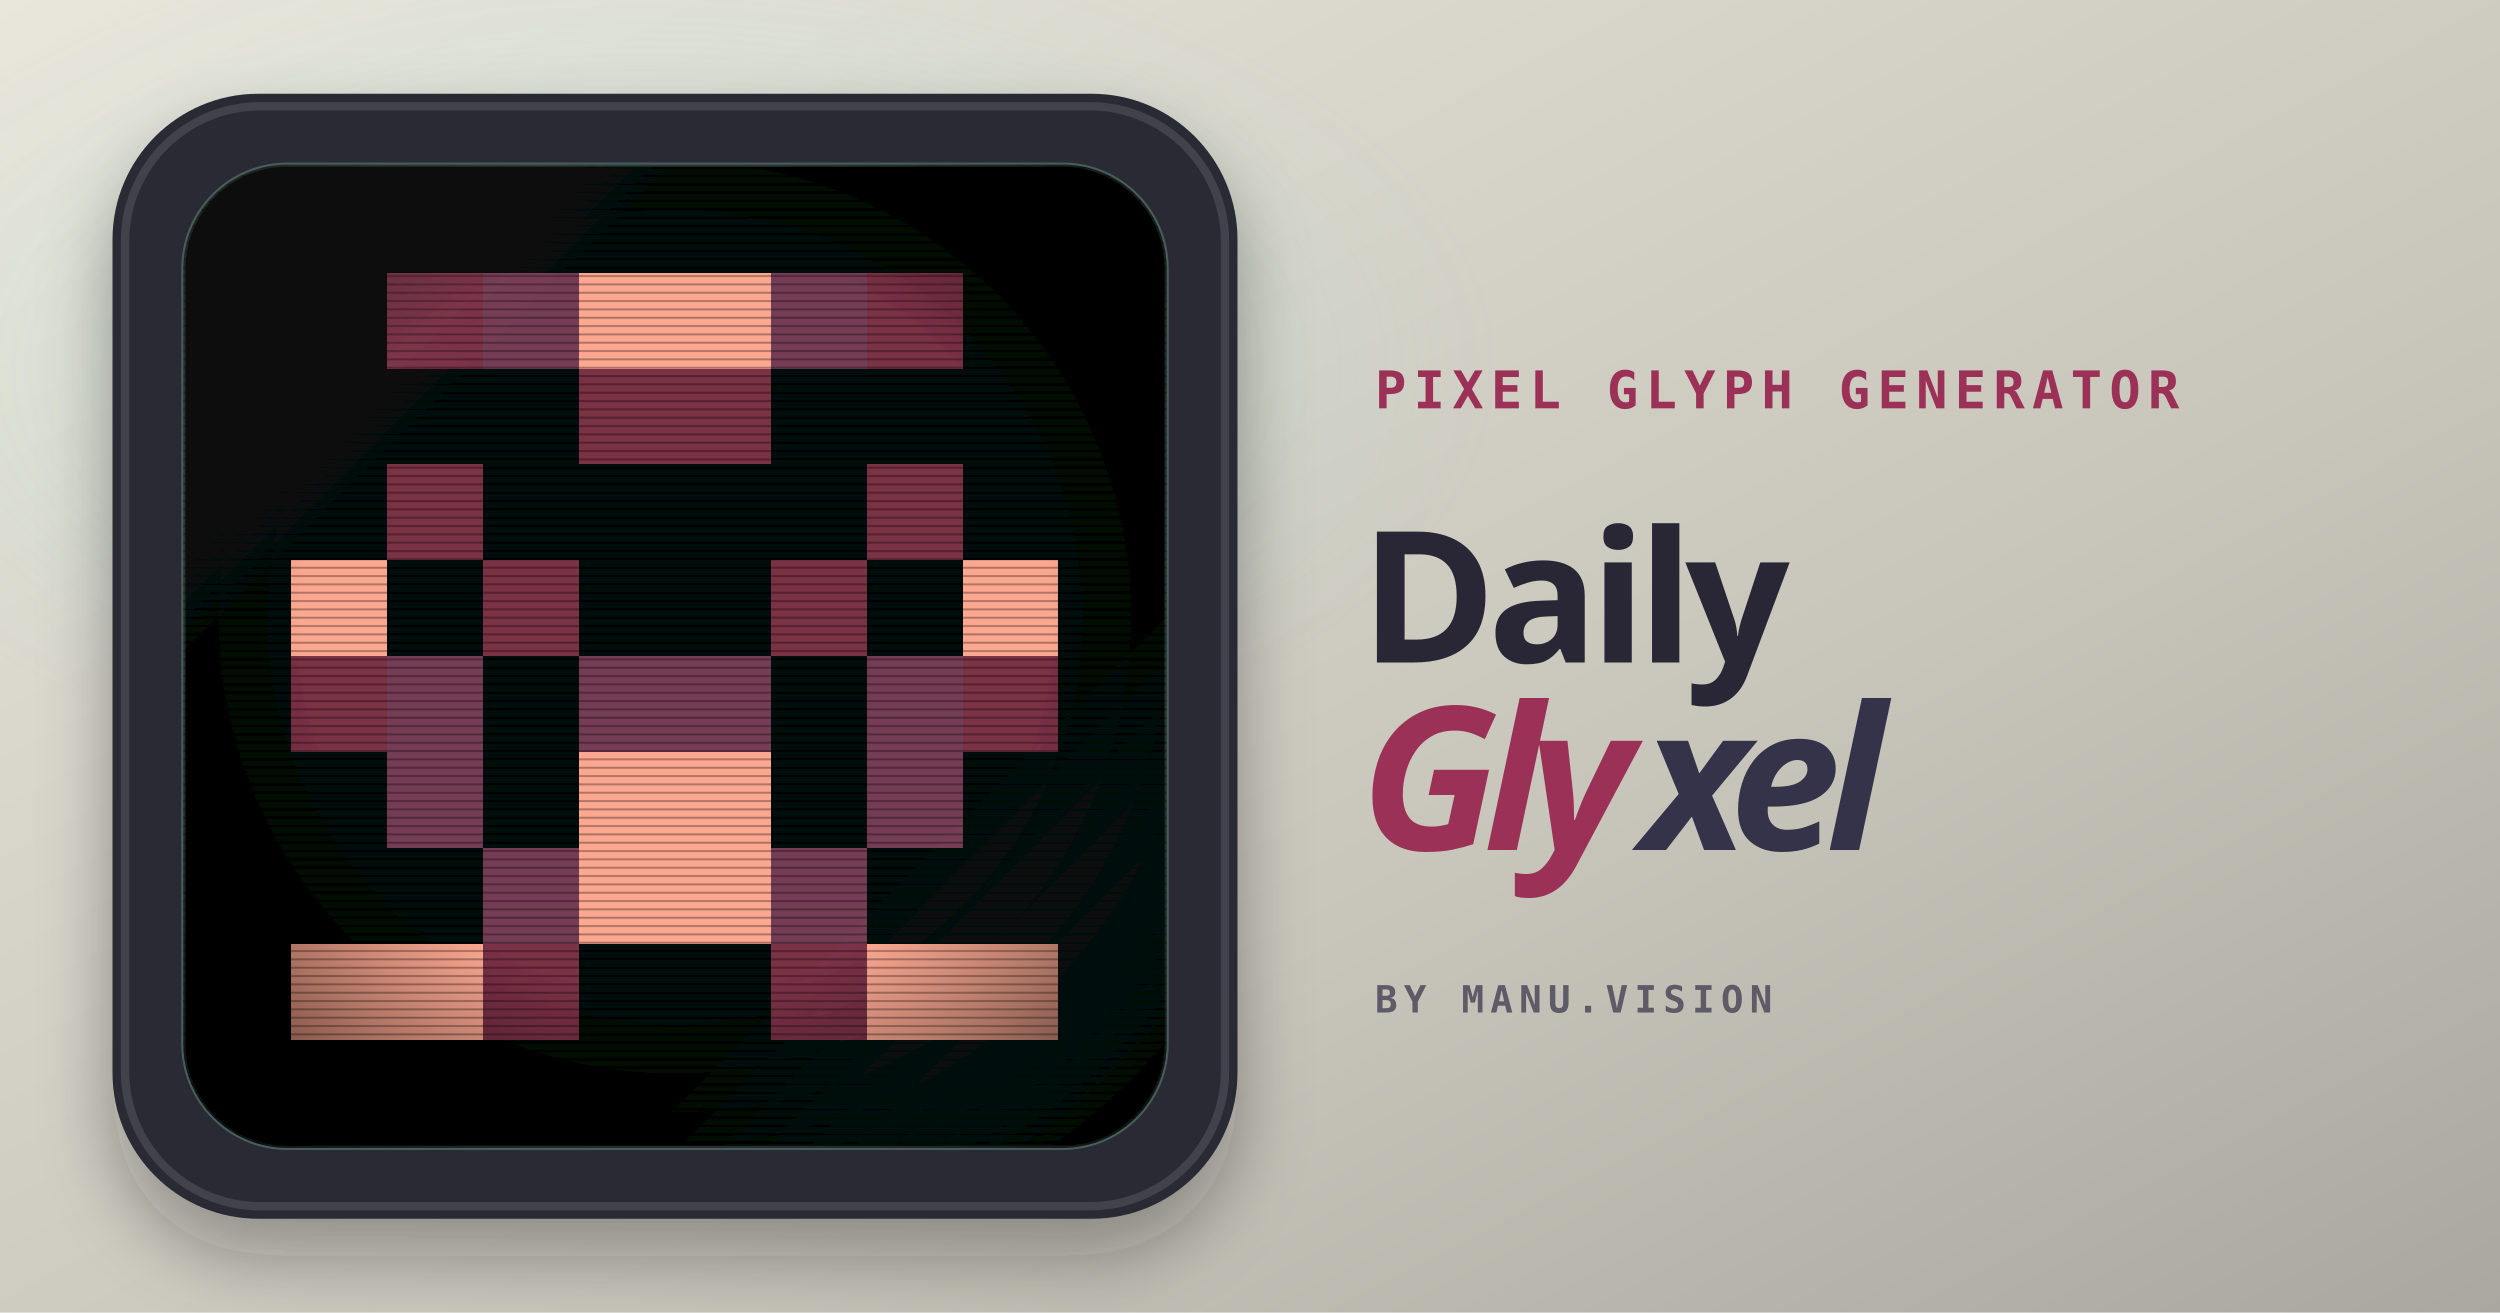
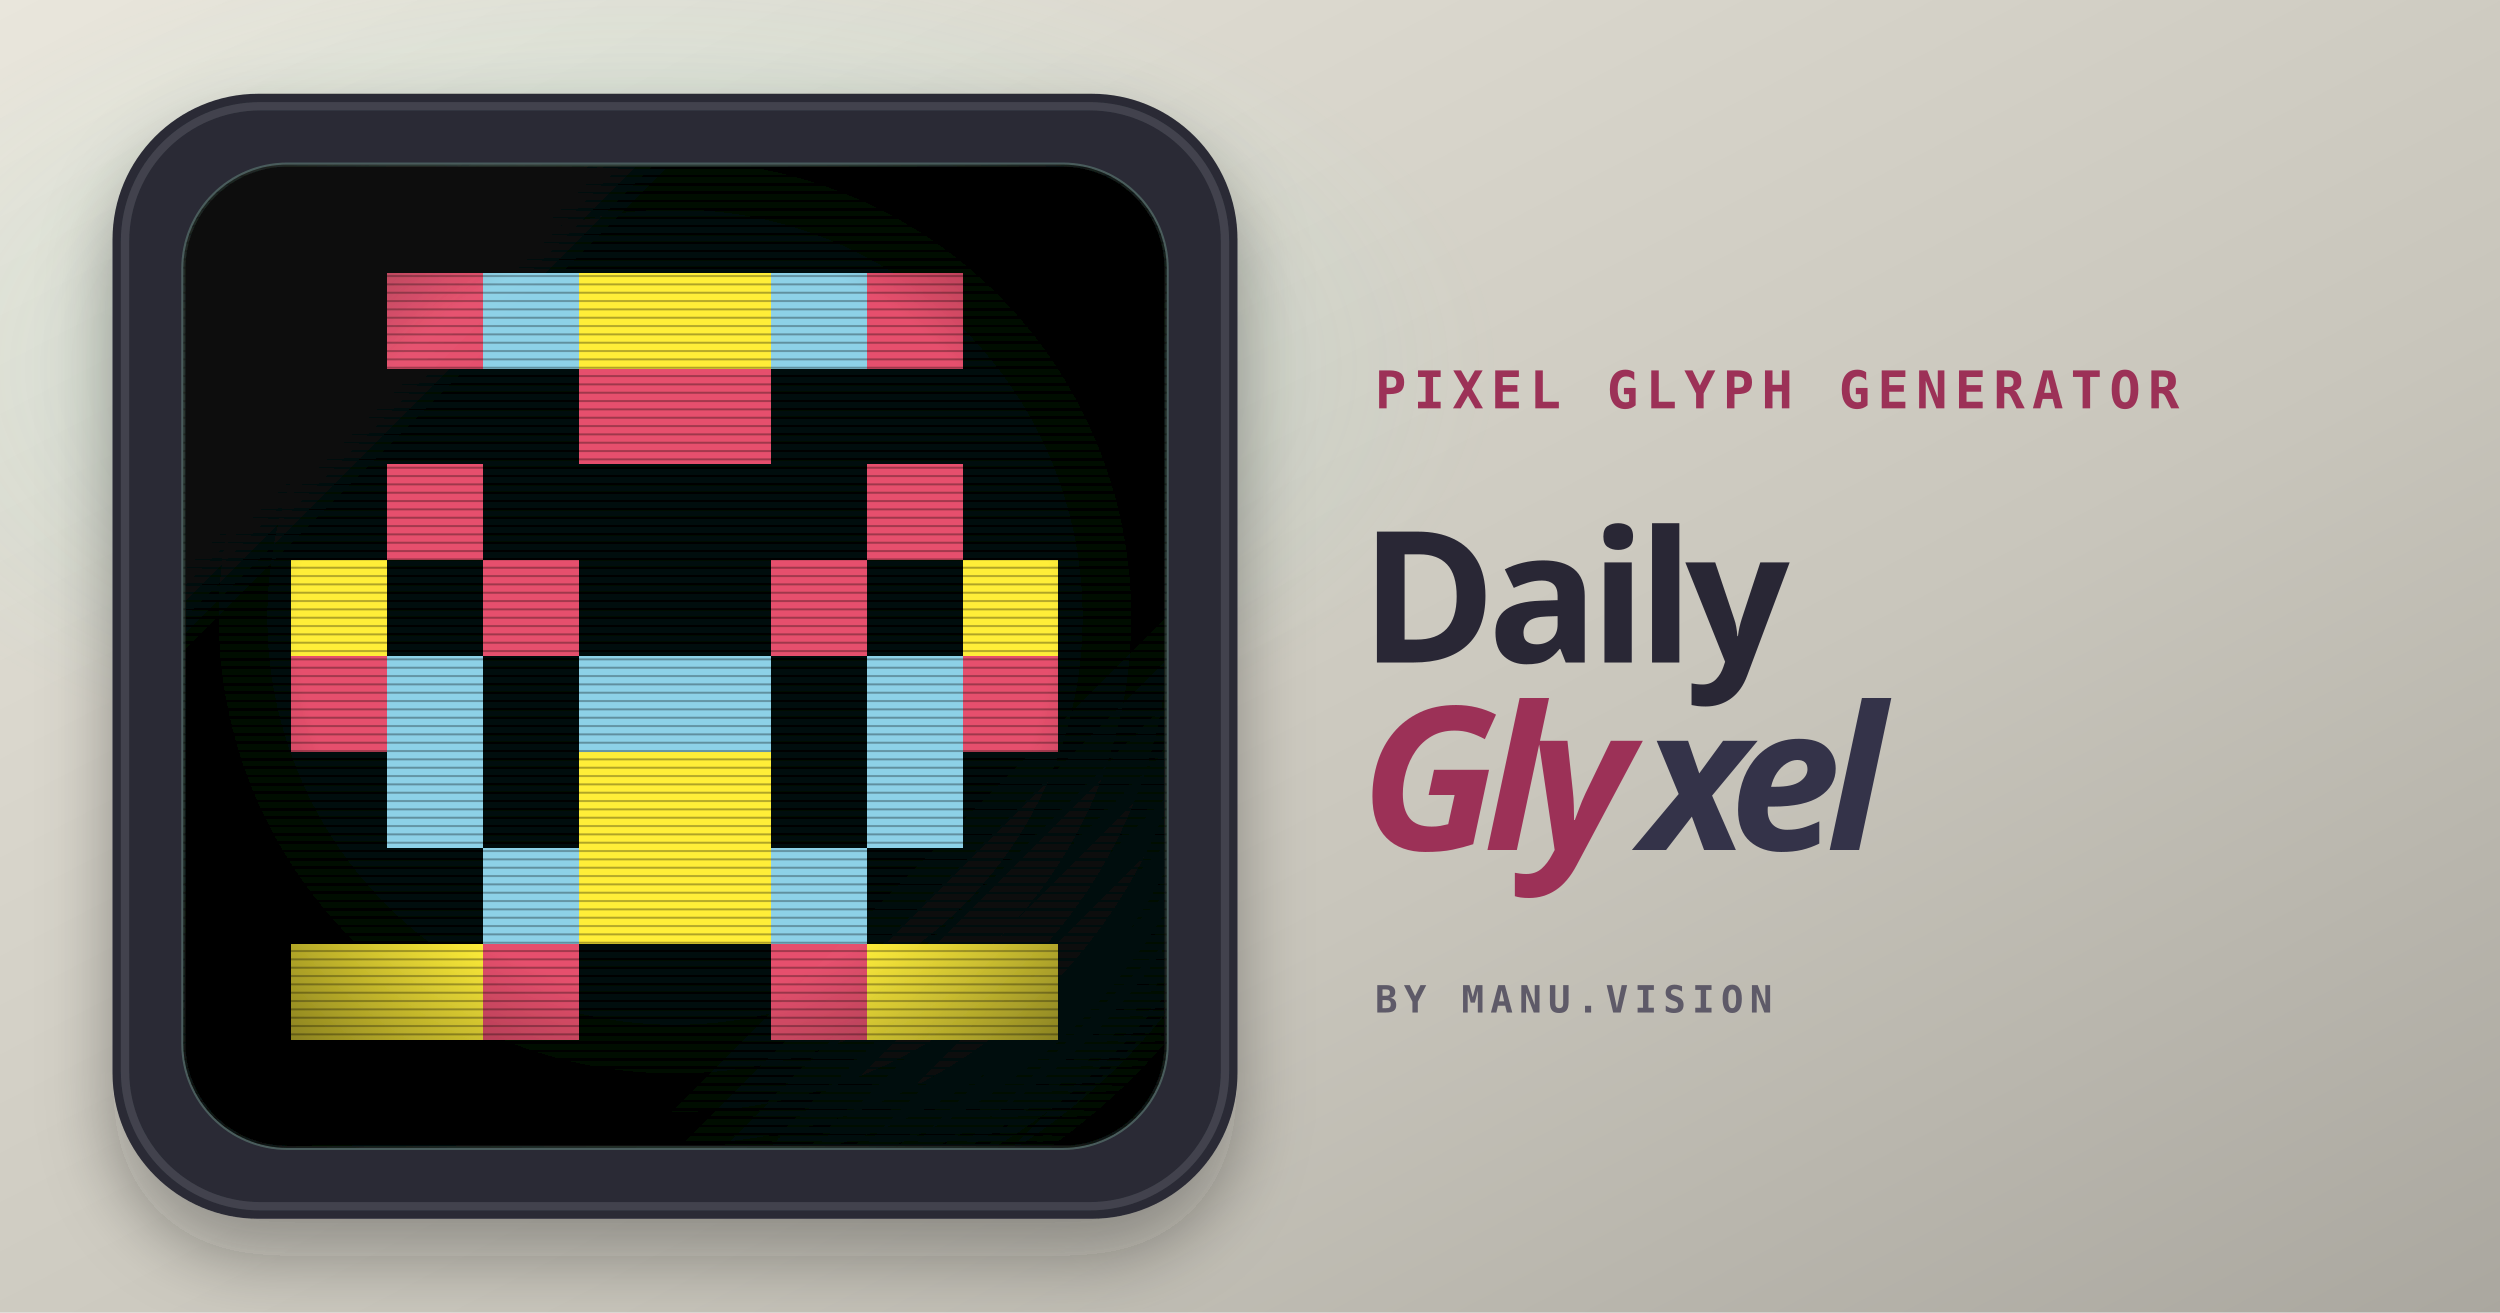
<svg xmlns="http://www.w3.org/2000/svg" width="1200" height="630" viewBox="0 0 1200 630">
  <defs>
    <linearGradient id="shell" x1="0" y1="0" x2="1" y2="1">
      <stop offset="0" stop-color="#e9e6dc" />
      <stop offset="0.62" stop-color="#c8c5bb" />
      <stop offset="1" stop-color="#aaa79f" />
    </linearGradient>
    <radialGradient id="shellGlow" cx="0.26" cy="0.28" r="0.68">
      <stop offset="0" stop-color="#8ff8e2" stop-opacity="0.22" />
      <stop offset="0.5" stop-color="#8ff8e2" stop-opacity="0" />
    </radialGradient>
    <radialGradient id="vignette" cx="0.5" cy="0.46" r="0.7">
      <stop offset="0.55" stop-color="#000" stop-opacity="0" />
      <stop offset="1" stop-color="#000" stop-opacity="0.72" />
    </radialGradient>
    <linearGradient id="glass" x1="0" y1="0" x2="1" y2="1">
      <stop offset="0" stop-color="#fff" stop-opacity="0.12" />
      <stop offset="0.25" stop-color="#fff" stop-opacity="0" />
      <stop offset="0.72" stop-color="#fff" stop-opacity="0" />
      <stop offset="1" stop-color="#8ff8e2" stop-opacity="0.05" />
    </linearGradient>
    <pattern id="scanlines" width="4" height="4" patternUnits="userSpaceOnUse">
      <rect width="4" height="1" fill="#000" fill-opacity="0.34" />
    </pattern>
    <filter id="frameShadow" x="-25%" y="-25%" width="150%" height="160%">
      <feDropShadow dx="0" dy="18" stdDeviation="17" flood-color="#16121c" flood-opacity="0.34" />
    </filter>
  </defs>
  <rect width="1200" height="630" fill="url(#shell)" />
  <rect width="1200" height="630" fill="url(#shellGlow)" />
  <g filter="url(#frameShadow)">
    <rect x="54" y="45" width="540" height="540" rx="70" fill="#292a35" />
    <rect x="60" y="51" width="528" height="528" rx="65" fill="none" stroke="#fff" stroke-opacity="0.12" stroke-width="4" />
    <rect x="88" y="79" width="472" height="472" rx="50" fill="#050807" />
    <rect x="88" y="79" width="472" height="472" rx="50" fill="none" stroke="#81af9c" stroke-opacity="0.38" stroke-width="2" />
    <g transform="translate(139.92 130.92) scale(46.02)" shape-rendering="crispEdges">
-       <g fill="#7a3045">
+       <g fill="#E6506D">
        <rect x="1" y="0" width="1" height="1" />
        <rect x="6" y="0" width="1" height="1" />
        <rect x="3" y="1" width="2" height="1" />
        <rect x="1" y="2" width="1" height="1" />
        <rect x="6" y="2" width="1" height="1" />
        <rect x="2" y="3" width="1" height="1" />
        <rect x="5" y="3" width="1" height="1" />
        <rect x="0" y="4" width="1" height="1" />
        <rect x="7" y="4" width="1" height="1" />
        <rect x="2" y="7" width="1" height="1" />
        <rect x="5" y="7" width="1" height="1" />
      </g>
-       <g fill="#fca790">
+       <g fill="#FFEE39">
        <rect x="3" y="0" width="2" height="1" />
        <rect x="0" y="3" width="1" height="1" />
        <rect x="7" y="3" width="1" height="1" />
        <rect x="3" y="5" width="2" height="1" />
        <rect x="3" y="6" width="2" height="1" />
        <rect x="0" y="7" width="2" height="1" />
        <rect x="6" y="7" width="2" height="1" />
      </g>
-       <g fill="#753c54">
+       <g fill="#8DD1E7">
        <rect x="2" y="0" width="1" height="1" />
        <rect x="5" y="0" width="1" height="1" />
        <rect x="1" y="4" width="1" height="1" />
        <rect x="3" y="4" width="2" height="1" />
        <rect x="6" y="4" width="1" height="1" />
        <rect x="1" y="5" width="1" height="1" />
        <rect x="6" y="5" width="1" height="1" />
        <rect x="2" y="6" width="1" height="1" />
        <rect x="5" y="6" width="1" height="1" />
      </g>
    </g>
    <rect x="88" y="79" width="472" height="472" rx="50" fill="url(#scanlines)" opacity="0.82" />
    <rect x="88" y="79" width="472" height="472" rx="50" fill="url(#glass)" />
    <rect x="88" y="79" width="472" height="472" rx="50" fill="url(#vignette)" />
  </g>
  <g font-family="SFMono-Regular, Menlo, Consolas, monospace">
    <text x="660" y="196" fill="#9c3157" font-size="25" font-weight="700" letter-spacing="3.5">PIXEL GLYPH GENERATOR</text>
    <text x="653" y="318" fill="#292735" font-family="Arial Rounded MT Bold, Trebuchet MS, sans-serif" font-size="88" font-weight="900" letter-spacing="-4">Daily</text>
    <text x="653" y="408" fill="#9c3157" font-family="Arial Rounded MT Bold, Trebuchet MS, sans-serif" font-size="96" font-style="italic" font-weight="900" letter-spacing="-7">Gly</text>
    <text x="788" y="408" fill="#343349" font-family="Arial Rounded MT Bold, Trebuchet MS, sans-serif" font-size="96" font-style="italic" font-weight="900" letter-spacing="-7">xel</text>
    <text x="660" y="486" fill="#5e5a68" font-size="18" font-weight="700" letter-spacing="3">BY MANU.VISION</text>
  </g>
</svg>
